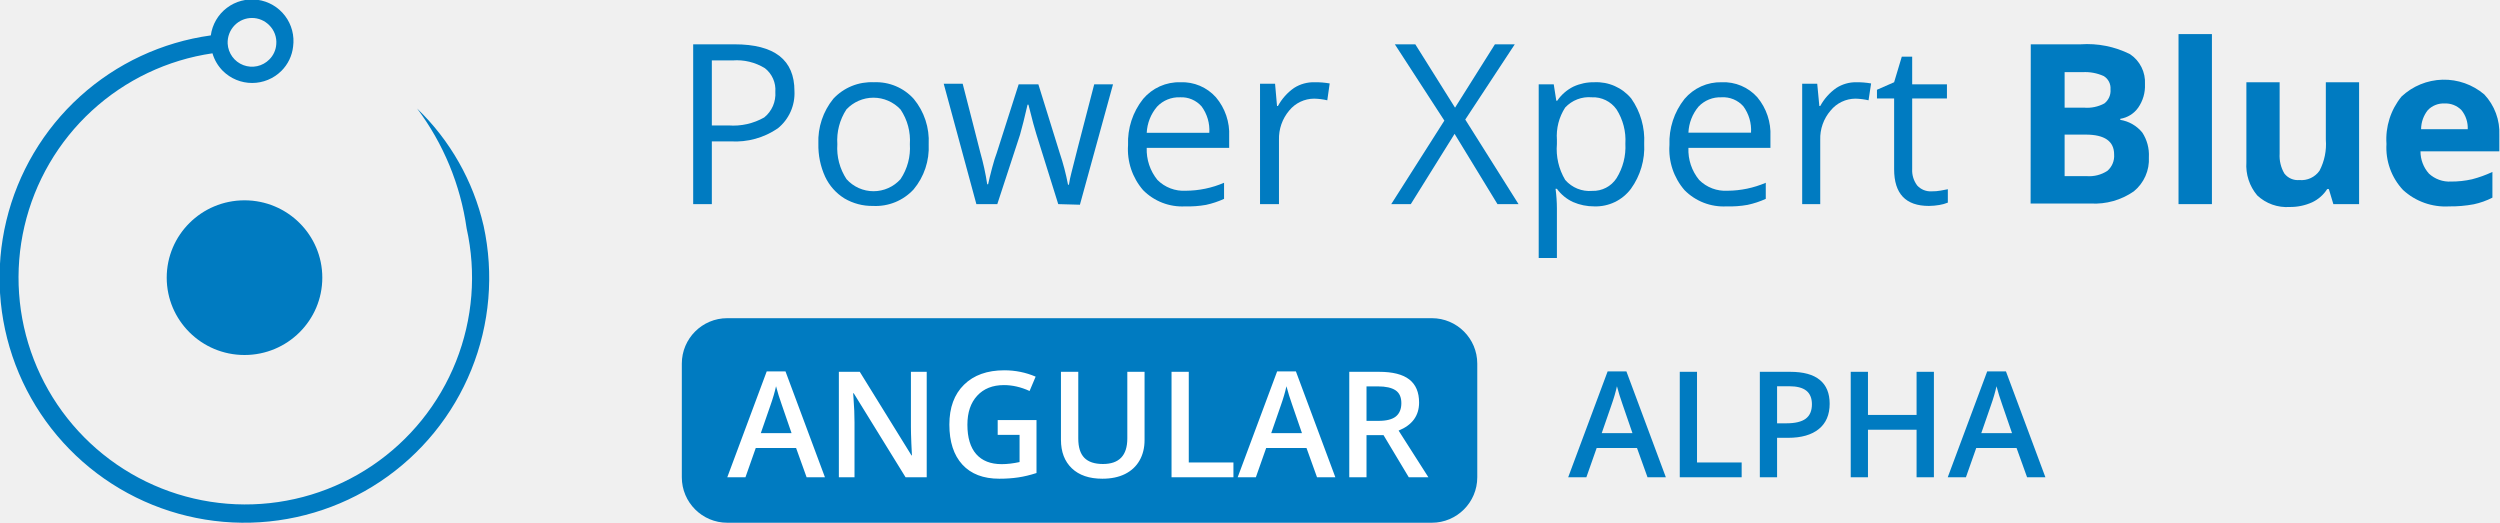
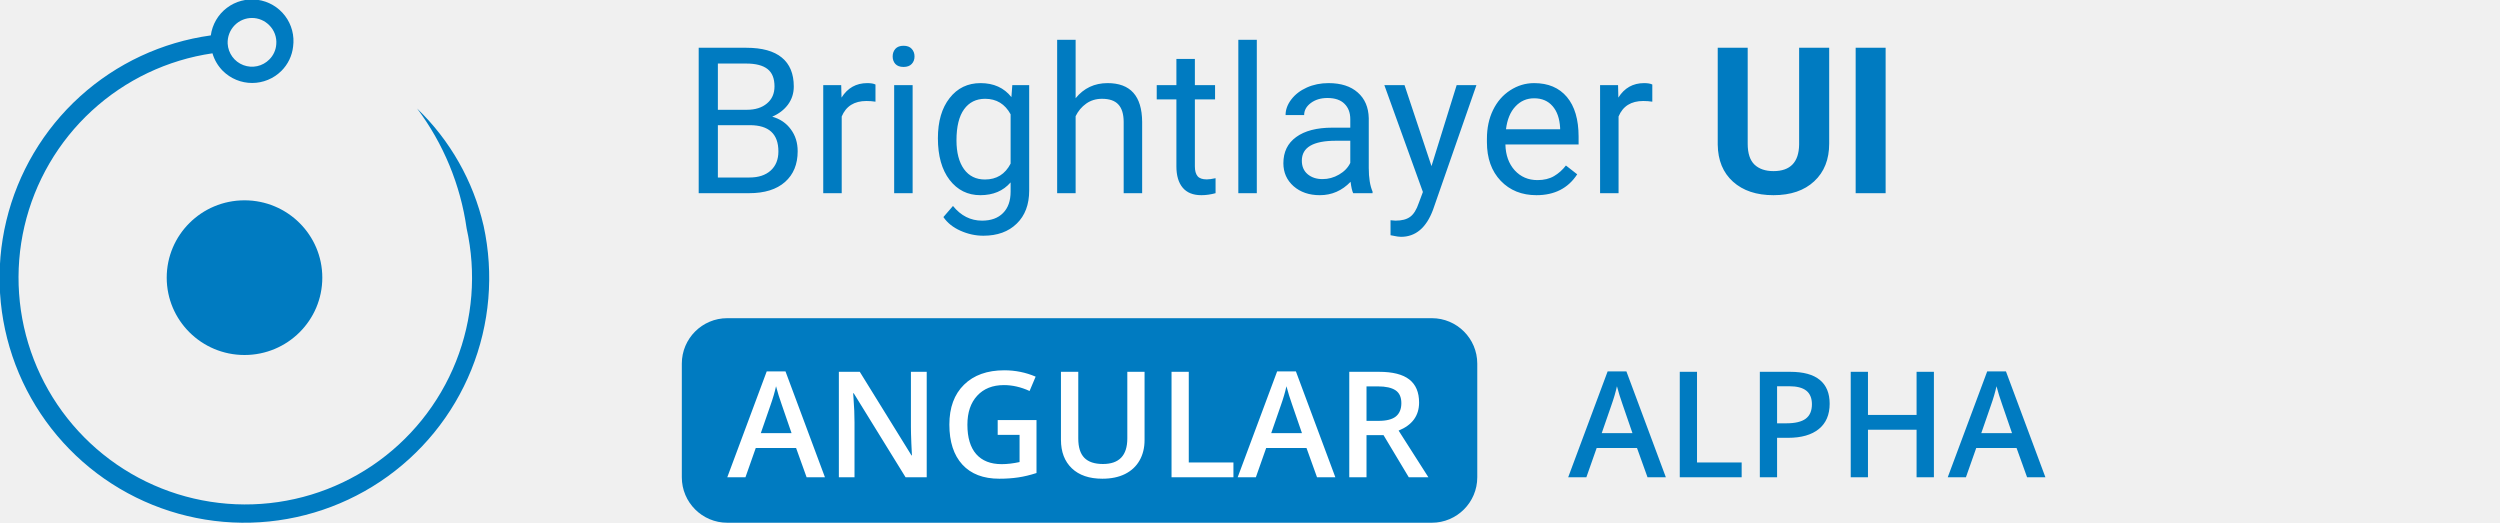
<svg xmlns="http://www.w3.org/2000/svg" width="220" height="46" viewBox="0 0 220 46" fill="none">
-   <g clip-path="url(#clip0)">
+   <g clip-path="url(#clip0_503_74093)">
    <path d="M21.517 31.24C25.298 31.24 28.363 28.193 28.363 24.434C28.363 20.675 25.298 17.628 21.517 17.628C17.736 17.628 14.671 20.675 14.671 24.434C14.671 28.193 17.736 31.24 21.517 31.24Z" fill="#007BC1" />
    <path d="M41.062 20.091C41.935 24.004 41.609 28.09 40.126 31.816C38.643 35.541 36.072 38.734 32.748 40.977C29.424 43.22 25.502 44.41 21.492 44.391C17.482 44.372 13.571 43.146 10.268 40.872C6.966 38.597 4.425 35.381 2.977 31.642C1.529 27.902 1.241 23.814 2.151 19.908C3.06 16.003 5.126 12.462 8.077 9.748C11.028 7.033 14.729 5.271 18.697 4.691C18.866 5.275 19.181 5.808 19.61 6.24C20.295 6.92 21.221 7.302 22.186 7.302C23.151 7.302 24.077 6.92 24.762 6.24C25.341 5.664 25.705 4.907 25.794 4.095C25.924 3.134 25.667 2.161 25.08 1.39C24.493 0.619 23.623 0.113 22.663 -0.017C21.702 -0.147 20.729 0.11 19.958 0.697C19.187 1.285 18.681 2.154 18.551 3.115C14.261 3.709 10.249 5.582 7.039 8.49C3.83 11.399 1.571 15.207 0.559 19.418C-0.454 23.629 -0.174 28.048 1.362 32.098C2.899 36.147 5.62 39.64 9.171 42.12C12.722 44.599 16.939 45.951 21.27 45.999C25.601 46.046 29.845 44.787 33.45 42.386C37.055 39.985 39.852 36.553 41.477 32.538C43.102 28.523 43.479 24.111 42.559 19.879C41.649 15.942 39.616 12.354 36.706 9.55C39.023 12.64 40.522 16.266 41.062 20.091ZM24.311 3.909C24.274 4.409 24.057 4.879 23.702 5.233C23.41 5.529 23.039 5.733 22.633 5.822C22.227 5.91 21.804 5.879 21.416 5.732C21.027 5.584 20.69 5.328 20.445 4.992C20.2 4.657 20.057 4.258 20.034 3.843C20.02 3.543 20.068 3.244 20.175 2.963C20.282 2.683 20.446 2.428 20.657 2.214C20.855 2.014 21.091 1.854 21.351 1.746C21.611 1.637 21.891 1.581 22.173 1.581C22.455 1.581 22.734 1.637 22.994 1.746C23.255 1.854 23.491 2.014 23.689 2.214C23.912 2.433 24.083 2.699 24.191 2.992C24.299 3.285 24.34 3.598 24.311 3.909Z" fill="#007BC1" />
-     <path d="M69.912 8.005C69.944 8.629 69.829 9.251 69.576 9.821C69.323 10.392 68.939 10.895 68.455 11.289C67.237 12.127 65.773 12.532 64.297 12.441H62.642V17.963H61V3.9H64.641C68.164 3.9 69.912 5.278 69.912 8.005ZM62.642 11.038H64.112C65.204 11.122 66.297 10.877 67.25 10.336C67.583 10.068 67.846 9.723 68.017 9.331C68.187 8.939 68.26 8.511 68.23 8.085C68.26 7.69 68.193 7.294 68.033 6.931C67.874 6.568 67.628 6.251 67.316 6.006C66.465 5.48 65.467 5.239 64.469 5.317H62.642V11.038Z" fill="#007BC1" />
-     <path d="M81.724 12.693C81.797 14.137 81.325 15.555 80.399 16.666C79.947 17.156 79.392 17.541 78.774 17.793C78.156 18.044 77.49 18.157 76.824 18.122C75.94 18.138 75.07 17.908 74.308 17.46C73.571 17.002 72.982 16.339 72.613 15.553C72.198 14.644 71.995 13.652 72.017 12.653C71.957 11.212 72.429 9.798 73.341 8.681C73.795 8.197 74.349 7.817 74.964 7.567C75.579 7.318 76.241 7.206 76.903 7.237C77.561 7.208 78.216 7.324 78.823 7.578C79.43 7.832 79.973 8.218 80.413 8.707C81.335 9.824 81.803 11.247 81.724 12.693ZM73.686 12.693C73.611 13.778 73.895 14.857 74.493 15.765C74.793 16.099 75.159 16.366 75.569 16.549C75.978 16.732 76.422 16.827 76.87 16.827C77.319 16.827 77.763 16.732 78.172 16.549C78.582 16.366 78.948 16.099 79.247 15.765C79.852 14.86 80.141 13.78 80.068 12.693C80.143 11.61 79.854 10.534 79.247 9.634C78.942 9.307 78.573 9.046 78.163 8.868C77.753 8.689 77.311 8.597 76.864 8.597C76.417 8.597 75.974 8.689 75.564 8.868C75.154 9.046 74.785 9.307 74.48 9.634C73.89 10.54 73.611 11.614 73.686 12.693Z" fill="#007BC1" />
-     <path d="M93.125 17.963L91.192 11.779C91.072 11.409 90.834 10.548 90.503 9.21H90.424C90.172 10.323 89.947 11.197 89.761 11.859L87.762 17.963H85.921L83.048 7.37H84.716C85.392 10.018 85.921 12.031 86.266 13.421C86.529 14.338 86.732 15.272 86.875 16.215H86.954C87.034 15.858 87.14 15.381 87.299 14.798C87.457 14.216 87.59 13.765 87.709 13.474L89.642 7.423H91.377L93.257 13.474C93.564 14.383 93.807 15.312 93.986 16.255H94.065C94.12 15.893 94.195 15.535 94.29 15.182C94.396 14.706 95.071 12.124 96.29 7.423H97.945L95.032 18.016L93.125 17.963Z" fill="#007BC1" />
-     <path d="M104.287 18.162C103.606 18.198 102.924 18.089 102.287 17.843C101.65 17.596 101.073 17.218 100.593 16.732C99.643 15.635 99.167 14.207 99.269 12.759C99.211 11.294 99.681 9.856 100.593 8.707C100.995 8.231 101.499 7.852 102.067 7.597C102.636 7.343 103.254 7.22 103.877 7.237C104.463 7.214 105.048 7.32 105.588 7.549C106.128 7.778 106.611 8.124 107.002 8.562C107.813 9.52 108.229 10.751 108.167 12.005V13.011H100.911C100.873 14.034 101.207 15.036 101.851 15.831C102.177 16.159 102.568 16.413 103 16.577C103.431 16.741 103.893 16.812 104.354 16.785C105.511 16.779 106.655 16.541 107.717 16.083V17.5C107.208 17.734 106.675 17.911 106.128 18.029C105.521 18.136 104.904 18.181 104.287 18.162ZM103.851 8.562C103.474 8.546 103.098 8.612 102.749 8.753C102.399 8.895 102.084 9.109 101.825 9.383C101.274 10.028 100.952 10.839 100.911 11.687H106.419C106.473 10.859 106.234 10.039 105.744 9.369C105.51 9.1 105.218 8.888 104.89 8.748C104.562 8.608 104.207 8.544 103.851 8.562Z" fill="#007BC1" />
-     <path d="M115.689 7.237C116.132 7.231 116.576 7.267 117.013 7.343L116.801 8.826C116.423 8.739 116.037 8.69 115.649 8.681C115.228 8.682 114.812 8.776 114.432 8.957C114.052 9.138 113.717 9.401 113.451 9.727C112.842 10.447 112.521 11.367 112.55 12.309V17.963H110.882V7.37H112.206L112.378 9.33H112.458C112.8 8.697 113.285 8.153 113.874 7.741C114.415 7.394 115.047 7.219 115.689 7.237Z" fill="#007BC1" />
-     <path d="M133.631 17.963H131.777L128.004 11.779L124.15 17.963H122.429L127.103 10.614L122.747 3.9H124.547L128.043 9.475L131.552 3.9H133.3L128.944 10.521L133.631 17.963Z" fill="#007BC1" />
-     <path d="M140.305 18.162C139.658 18.166 139.018 18.036 138.425 17.778C137.86 17.517 137.372 17.116 137.008 16.613H136.889C136.966 17.192 137.006 17.776 137.008 18.36V22.704H135.406V7.423H136.73L136.955 8.866H137.034C137.395 8.335 137.888 7.906 138.464 7.621C139.041 7.356 139.67 7.225 140.305 7.237C140.92 7.208 141.532 7.322 142.095 7.57C142.658 7.819 143.156 8.194 143.549 8.667C144.363 9.827 144.764 11.226 144.688 12.64C144.765 14.059 144.354 15.461 143.523 16.613C143.15 17.11 142.664 17.511 142.103 17.781C141.543 18.051 140.926 18.181 140.305 18.162ZM140.08 8.562C139.646 8.523 139.21 8.585 138.804 8.741C138.398 8.897 138.033 9.144 137.736 9.462C137.19 10.306 136.934 11.306 137.008 12.309V12.666C136.913 13.772 137.168 14.879 137.736 15.831C138.028 16.17 138.397 16.434 138.811 16.602C139.226 16.77 139.674 16.837 140.12 16.798C140.541 16.811 140.958 16.716 141.331 16.521C141.705 16.326 142.022 16.039 142.252 15.686C142.82 14.775 143.093 13.711 143.033 12.64C143.099 11.576 142.825 10.519 142.252 9.621C142.007 9.277 141.68 9 141.3 8.815C140.921 8.63 140.501 8.543 140.08 8.562Z" fill="#007BC1" />
-     <path d="M151.932 18.162C151.25 18.198 150.568 18.089 149.931 17.843C149.294 17.596 148.717 17.218 148.237 16.732C147.287 15.635 146.811 14.207 146.913 12.759C146.855 11.294 147.325 9.856 148.237 8.707C148.637 8.233 149.139 7.855 149.705 7.6C150.271 7.346 150.887 7.222 151.508 7.237C152.096 7.212 152.683 7.317 153.226 7.546C153.769 7.775 154.254 8.122 154.646 8.562C155.447 9.525 155.859 10.753 155.798 12.004V13.011H148.581C148.538 14.034 148.872 15.039 149.522 15.831C149.847 16.159 150.239 16.413 150.67 16.577C151.102 16.741 151.563 16.812 152.024 16.785C153.181 16.778 154.325 16.539 155.388 16.083V17.5C154.874 17.734 154.337 17.911 153.785 18.029C153.174 18.138 152.552 18.182 151.932 18.162ZM151.495 8.562C151.118 8.546 150.742 8.612 150.393 8.753C150.044 8.895 149.728 9.109 149.469 9.383C148.93 10.028 148.618 10.833 148.581 11.673H154.09C154.144 10.846 153.905 10.025 153.415 9.356C153.176 9.087 152.879 8.875 152.546 8.737C152.214 8.6 151.854 8.539 151.495 8.562Z" fill="#007BC1" />
-     <path d="M163.333 7.237C163.776 7.232 164.22 7.267 164.657 7.343L164.432 8.826C164.054 8.739 163.668 8.69 163.28 8.681C162.861 8.683 162.448 8.778 162.07 8.959C161.692 9.139 161.359 9.402 161.095 9.727C160.476 10.442 160.15 11.364 160.181 12.309V17.963H158.592V7.37H159.916L160.102 9.33H160.181C160.524 8.697 161.009 8.153 161.598 7.741C162.115 7.407 162.718 7.232 163.333 7.237Z" fill="#007BC1" />
-     <path d="M169.967 16.838C170.242 16.843 170.517 16.82 170.788 16.771L171.41 16.652V17.831C171.163 17.93 170.905 18.001 170.642 18.043C170.344 18.093 170.043 18.119 169.742 18.122C167.702 18.122 166.683 17.049 166.683 14.891V8.667H165.173V7.899L166.683 7.237L167.358 4.986H168.272V7.423H171.331V8.667H168.272V14.865C168.241 15.393 168.401 15.914 168.722 16.334C168.881 16.503 169.074 16.636 169.289 16.723C169.504 16.81 169.735 16.849 169.967 16.838Z" fill="#007BC1" />
-     <path d="M178.707 3.9H183.09C184.588 3.795 186.088 4.092 187.433 4.761C187.866 5.048 188.217 5.443 188.449 5.908C188.682 6.373 188.788 6.891 188.757 7.41C188.791 8.145 188.581 8.871 188.161 9.475C187.977 9.735 187.743 9.956 187.472 10.124C187.201 10.292 186.9 10.405 186.585 10.455V10.548C187.344 10.669 188.032 11.065 188.519 11.66C188.94 12.303 189.144 13.064 189.101 13.832C189.134 14.402 189.031 14.971 188.8 15.494C188.57 16.016 188.22 16.477 187.777 16.838C186.67 17.608 185.337 17.986 183.99 17.91H178.693L178.707 3.9ZM181.686 9.475H183.421C184.031 9.522 184.642 9.394 185.182 9.104C185.369 8.959 185.517 8.769 185.612 8.551C185.707 8.334 185.746 8.096 185.725 7.86C185.743 7.629 185.698 7.398 185.592 7.192C185.487 6.987 185.327 6.814 185.129 6.694C184.543 6.43 183.903 6.312 183.262 6.35H181.686V9.475ZM181.686 11.845V15.5H183.633C184.272 15.549 184.909 15.386 185.447 15.037C185.652 14.86 185.813 14.637 185.916 14.386C186.02 14.135 186.063 13.864 186.043 13.593C186.043 12.428 185.208 11.845 183.54 11.845H181.686Z" fill="#007BC1" />
-     <path d="M194.649 17.963H191.71V3H194.649V17.963Z" fill="#007BC1" />
-     <path d="M205.335 17.963L204.938 16.639H204.793C204.469 17.144 204.01 17.548 203.468 17.804C202.848 18.083 202.175 18.223 201.495 18.215C200.974 18.251 200.451 18.18 199.959 18.004C199.466 17.829 199.016 17.553 198.635 17.195C197.952 16.384 197.61 15.34 197.682 14.282V7.237H200.608V13.514C200.569 14.124 200.712 14.732 201.019 15.262C201.172 15.463 201.374 15.622 201.606 15.724C201.837 15.826 202.091 15.867 202.343 15.845C202.685 15.876 203.029 15.817 203.341 15.673C203.652 15.529 203.92 15.305 204.117 15.024C204.555 14.185 204.748 13.239 204.673 12.296V7.237H207.6V17.963H205.335Z" fill="#007BC1" />
-     <path d="M215.532 18.162C214.792 18.206 214.051 18.102 213.353 17.854C212.654 17.606 212.013 17.22 211.467 16.719C210.961 16.178 210.571 15.54 210.321 14.843C210.07 14.146 209.965 13.405 210.01 12.667C209.905 11.158 210.379 9.667 211.334 8.495C212.314 7.575 213.597 7.048 214.941 7.013C216.284 6.979 217.593 7.441 218.617 8.31C219.067 8.789 219.416 9.354 219.643 9.97C219.871 10.586 219.972 11.242 219.942 11.899V13.315H213.003C213 14.038 213.264 14.736 213.744 15.275C214.005 15.517 214.312 15.704 214.646 15.824C214.981 15.945 215.336 15.997 215.691 15.977C216.31 15.98 216.927 15.913 217.532 15.778C218.151 15.619 218.754 15.402 219.332 15.13V17.394C218.813 17.659 218.261 17.855 217.69 17.977C216.979 18.11 216.256 18.172 215.532 18.162ZM215.122 9.105C214.849 9.092 214.577 9.137 214.324 9.238C214.07 9.338 213.841 9.491 213.652 9.687C213.27 10.165 213.06 10.757 213.056 11.369H217.161C217.188 10.759 216.99 10.161 216.605 9.687C216.412 9.492 216.18 9.339 215.925 9.238C215.669 9.138 215.396 9.092 215.122 9.105Z" fill="#007BC1" />
-     <rect x="60" y="28" width="70" height="18" rx="4" fill="#007BC1" />
+     <path d="M126 28H64C61.791 28 60 29.791 60 32V42C60 44.209 61.791 46 64 46H126C128.209 46 130 44.209 130 42V32C130 29.791 128.209 28 126 28Z" fill="#007BC1" />
    <path d="M70.982 42L70.056 39.423H66.507L65.6 42H64L67.472 32.682H69.123L72.595 42H70.982ZM69.656 38.115L68.786 35.589C68.723 35.42 68.634 35.153 68.519 34.789C68.409 34.425 68.333 34.158 68.291 33.989C68.177 34.51 68.01 35.079 67.79 35.697L66.952 38.115H69.656ZM81.551 42H79.691L75.127 34.605H75.077L75.108 35.018C75.168 35.805 75.197 36.524 75.197 37.176V42H73.82V32.72H75.661L80.212 40.077H80.25C80.242 39.979 80.225 39.626 80.199 39.017C80.174 38.403 80.161 37.925 80.161 37.582V32.72H81.551V42ZM87.797 36.966H91.212V41.626C90.654 41.807 90.116 41.937 89.6 42.013C89.088 42.089 88.534 42.127 87.937 42.127C86.532 42.127 85.449 41.712 84.687 40.883C83.925 40.049 83.544 38.875 83.544 37.36C83.544 35.866 83.974 34.698 84.833 33.856C85.692 33.01 86.875 32.586 88.381 32.586C89.35 32.586 90.269 32.773 91.136 33.145L90.603 34.408C89.85 34.061 89.097 33.888 88.343 33.888C87.353 33.888 86.57 34.199 85.995 34.821C85.419 35.443 85.131 36.294 85.131 37.373C85.131 38.507 85.389 39.37 85.906 39.962C86.426 40.551 87.173 40.845 88.147 40.845C88.637 40.845 89.162 40.783 89.721 40.661V38.268H87.797V36.966ZM100.721 32.72V38.725C100.721 39.41 100.573 40.011 100.277 40.527C99.985 41.039 99.56 41.435 99.001 41.714C98.447 41.989 97.782 42.127 97.008 42.127C95.857 42.127 94.962 41.822 94.323 41.213C93.684 40.603 93.364 39.766 93.364 38.699V32.72H94.888V38.591C94.888 39.357 95.065 39.922 95.421 40.286C95.776 40.65 96.322 40.832 97.059 40.832C98.489 40.832 99.204 40.081 99.204 38.579V32.72H100.721ZM103.095 42V32.72H104.612V40.699H108.542V42H103.095ZM115.898 42L114.972 39.423H111.423L110.516 42H108.916L112.388 32.682H114.039L117.511 42H115.898ZM114.572 38.115L113.702 35.589C113.639 35.42 113.55 35.153 113.436 34.789C113.326 34.425 113.249 34.158 113.207 33.989C113.093 34.51 112.926 35.079 112.706 35.697L111.868 38.115H114.572ZM120.253 37.036H121.307C122.013 37.036 122.525 36.905 122.843 36.643C123.16 36.38 123.319 35.991 123.319 35.475C123.319 34.95 123.147 34.573 122.805 34.345C122.462 34.116 121.946 34.002 121.256 34.002H120.253V37.036ZM120.253 38.293V42H118.736V32.72H121.357C122.555 32.72 123.442 32.944 124.017 33.393C124.593 33.841 124.88 34.518 124.88 35.424C124.88 36.579 124.279 37.402 123.078 37.893L125.699 42H123.973L121.751 38.293H120.253Z" fill="white" />
    <path d="M144.982 42L144.056 39.423H140.507L139.6 42H138L141.472 32.682H143.123L146.595 42H144.982ZM143.656 38.115L142.786 35.589C142.723 35.42 142.634 35.153 142.52 34.789C142.41 34.425 142.333 34.158 142.291 33.989C142.177 34.51 142.01 35.079 141.79 35.697L140.952 38.115H143.656ZM147.82 42V32.72H149.337V40.699H153.266V42H147.82ZM161.01 35.525C161.01 36.495 160.693 37.237 160.058 37.753C159.423 38.27 158.52 38.528 157.348 38.528H156.383V42H154.866V32.72H157.538C158.698 32.72 159.565 32.957 160.141 33.431C160.72 33.905 161.01 34.603 161.01 35.525ZM156.383 37.252H157.189C157.968 37.252 158.539 37.117 158.903 36.846C159.267 36.575 159.449 36.152 159.449 35.576C159.449 35.043 159.286 34.645 158.96 34.383C158.634 34.12 158.126 33.989 157.437 33.989H156.383V37.252ZM170.183 42H168.659V37.817H164.381V42H162.864V32.72H164.381V36.516H168.659V32.72H170.183V42ZM178.384 42L177.457 39.423H173.909L173.001 42H171.401L174.874 32.682H176.524L179.996 42H178.384ZM177.057 38.115L176.188 35.589C176.124 35.42 176.035 35.153 175.921 34.789C175.811 34.425 175.735 34.158 175.692 33.989C175.578 34.51 175.411 35.079 175.191 35.697L174.353 38.115H177.057Z" fill="#007BC1" />
+     <path d="M61.485 17V4.203H65.669C67.058 4.203 68.101 4.49 68.798 5.064C69.501 5.639 69.853 6.488 69.853 7.613C69.853 8.211 69.683 8.741 69.343 9.204C69.003 9.661 68.54 10.016 67.954 10.268C68.645 10.461 69.19 10.83 69.589 11.375C69.993 11.914 70.195 12.559 70.195 13.309C70.195 14.457 69.823 15.359 69.079 16.016C68.335 16.672 67.283 17 65.924 17H61.485ZM63.173 11.015V15.62H65.959C66.744 15.62 67.362 15.418 67.814 15.014C68.27 14.604 68.499 14.041 68.499 13.326C68.499 11.785 67.661 11.015 65.985 11.015H63.173ZM63.173 9.661H65.722C66.46 9.661 67.049 9.477 67.488 9.107C67.934 8.738 68.156 8.237 68.156 7.604C68.156 6.901 67.951 6.392 67.541 6.075C67.131 5.753 66.507 5.592 65.669 5.592H63.173V9.661ZM77.042 8.949C76.796 8.908 76.529 8.888 76.242 8.888C75.176 8.888 74.452 9.342 74.071 10.25V17H72.445V7.49H74.027L74.054 8.589C74.587 7.739 75.343 7.314 76.321 7.314C76.638 7.314 76.878 7.355 77.042 7.438V8.949ZM80.311 17H78.686V7.49H80.311V17ZM78.554 4.968C78.554 4.704 78.633 4.481 78.791 4.3C78.955 4.118 79.195 4.027 79.512 4.027C79.828 4.027 80.068 4.118 80.232 4.3C80.397 4.481 80.478 4.704 80.478 4.968C80.478 5.231 80.397 5.451 80.232 5.627C80.068 5.803 79.828 5.891 79.512 5.891C79.195 5.891 78.955 5.803 78.791 5.627C78.633 5.451 78.554 5.231 78.554 4.968ZM82.535 12.166C82.535 10.684 82.878 9.506 83.564 8.633C84.249 7.754 85.157 7.314 86.288 7.314C87.448 7.314 88.353 7.725 89.004 8.545L89.083 7.49H90.568V16.771C90.568 18.002 90.202 18.972 89.47 19.681C88.743 20.39 87.765 20.744 86.534 20.744C85.849 20.744 85.178 20.598 84.522 20.305C83.865 20.012 83.364 19.61 83.019 19.101L83.862 18.125C84.56 18.986 85.412 19.417 86.42 19.417C87.211 19.417 87.826 19.194 88.266 18.749C88.711 18.304 88.934 17.677 88.934 16.868V16.051C88.283 16.801 87.395 17.176 86.27 17.176C85.157 17.176 84.255 16.727 83.564 15.831C82.878 14.935 82.535 13.713 82.535 12.166ZM84.17 12.351C84.17 13.423 84.39 14.267 84.829 14.882C85.269 15.491 85.884 15.796 86.675 15.796C87.7 15.796 88.453 15.33 88.934 14.398V10.057C88.436 9.148 87.689 8.694 86.692 8.694C85.901 8.694 85.283 9.002 84.838 9.617C84.393 10.232 84.17 11.144 84.17 12.351ZM94.655 8.642C95.376 7.757 96.314 7.314 97.468 7.314C99.478 7.314 100.491 8.448 100.509 10.716V17H98.883V10.707C98.877 10.021 98.719 9.515 98.408 9.187C98.103 8.858 97.626 8.694 96.976 8.694C96.448 8.694 95.985 8.835 95.587 9.116C95.189 9.397 94.878 9.767 94.655 10.224V17H93.029V3.5H94.655V8.642ZM105.149 5.188V7.49H106.925V8.747H105.149V14.645C105.149 15.025 105.229 15.312 105.387 15.506C105.545 15.693 105.814 15.787 106.195 15.787C106.383 15.787 106.641 15.752 106.969 15.682V17C106.541 17.117 106.125 17.176 105.721 17.176C104.994 17.176 104.446 16.956 104.077 16.517C103.708 16.077 103.523 15.453 103.523 14.645V8.747H101.792V7.49H103.523V5.188H105.149ZM110.599 17H108.973V3.5H110.599V17ZM119.08 17C118.986 16.812 118.91 16.479 118.852 15.998C118.096 16.783 117.193 17.176 116.145 17.176C115.207 17.176 114.437 16.912 113.833 16.385C113.235 15.852 112.937 15.178 112.937 14.363C112.937 13.373 113.312 12.605 114.062 12.06C114.817 11.51 115.878 11.234 117.243 11.234H118.825V10.487C118.825 9.919 118.655 9.468 118.315 9.134C117.976 8.794 117.475 8.624 116.812 8.624C116.232 8.624 115.746 8.771 115.354 9.063C114.961 9.356 114.765 9.711 114.765 10.127H113.13C113.13 9.652 113.297 9.195 113.631 8.756C113.971 8.311 114.428 7.959 115.002 7.701C115.582 7.443 116.218 7.314 116.909 7.314C118.005 7.314 118.863 7.59 119.484 8.141C120.105 8.686 120.428 9.438 120.451 10.399V14.776C120.451 15.649 120.562 16.344 120.785 16.859V17H119.08ZM116.382 15.761C116.892 15.761 117.375 15.629 117.832 15.365C118.289 15.102 118.62 14.759 118.825 14.337V12.386H117.551C115.559 12.386 114.562 12.969 114.562 14.135C114.562 14.645 114.732 15.043 115.072 15.33C115.412 15.617 115.849 15.761 116.382 15.761ZM125.971 14.618L128.186 7.49H129.926L126.103 18.468C125.511 20.05 124.57 20.841 123.281 20.841L122.974 20.814L122.367 20.7V19.382L122.807 19.417C123.357 19.417 123.785 19.306 124.09 19.083C124.4 18.86 124.655 18.453 124.854 17.861L125.215 16.895L121.822 7.49H123.598L125.971 14.618ZM135.208 17.176C133.919 17.176 132.87 16.754 132.062 15.91C131.253 15.06 130.849 13.927 130.849 12.509V12.21C130.849 11.267 131.027 10.426 131.385 9.688C131.748 8.943 132.252 8.363 132.896 7.947C133.547 7.525 134.25 7.314 135.006 7.314C136.242 7.314 137.203 7.722 137.889 8.536C138.574 9.351 138.917 10.517 138.917 12.034V12.711H132.475C132.498 13.648 132.771 14.407 133.292 14.987C133.819 15.562 134.487 15.849 135.296 15.849C135.87 15.849 136.356 15.731 136.755 15.497C137.153 15.263 137.502 14.952 137.801 14.565L138.794 15.339C137.997 16.564 136.802 17.176 135.208 17.176ZM135.006 8.65C134.35 8.65 133.799 8.891 133.354 9.371C132.908 9.846 132.633 10.514 132.527 11.375H137.291V11.252C137.244 10.426 137.021 9.787 136.623 9.336C136.225 8.879 135.686 8.65 135.006 8.65ZM145.403 8.949C145.157 8.908 144.891 8.888 144.604 8.888C143.537 8.888 142.813 9.342 142.433 10.25V17H140.807V7.49H142.389L142.415 8.589C142.948 7.739 143.704 7.314 144.683 7.314C144.999 7.314 145.239 7.355 145.403 7.438V8.949ZM160.969 4.203V12.632C160.969 14.032 160.529 15.14 159.65 15.954C158.777 16.769 157.582 17.176 156.064 17.176C154.57 17.176 153.384 16.78 152.505 15.989C151.626 15.198 151.178 14.111 151.16 12.729V4.203H153.797V12.649C153.797 13.487 153.996 14.1 154.395 14.486C154.799 14.867 155.355 15.058 156.064 15.058C157.547 15.058 158.3 14.278 158.323 12.72V4.203H160.969ZM165.935 17H163.298V4.203H165.935V17Z" fill="#007BC1" />
  </g>
  <defs>
-     <clipPath id="clip0">
+     <clipPath id="clip0_503_74093">
      <rect width="220" height="46" fill="white" />
    </clipPath>
  </defs>
</svg>
